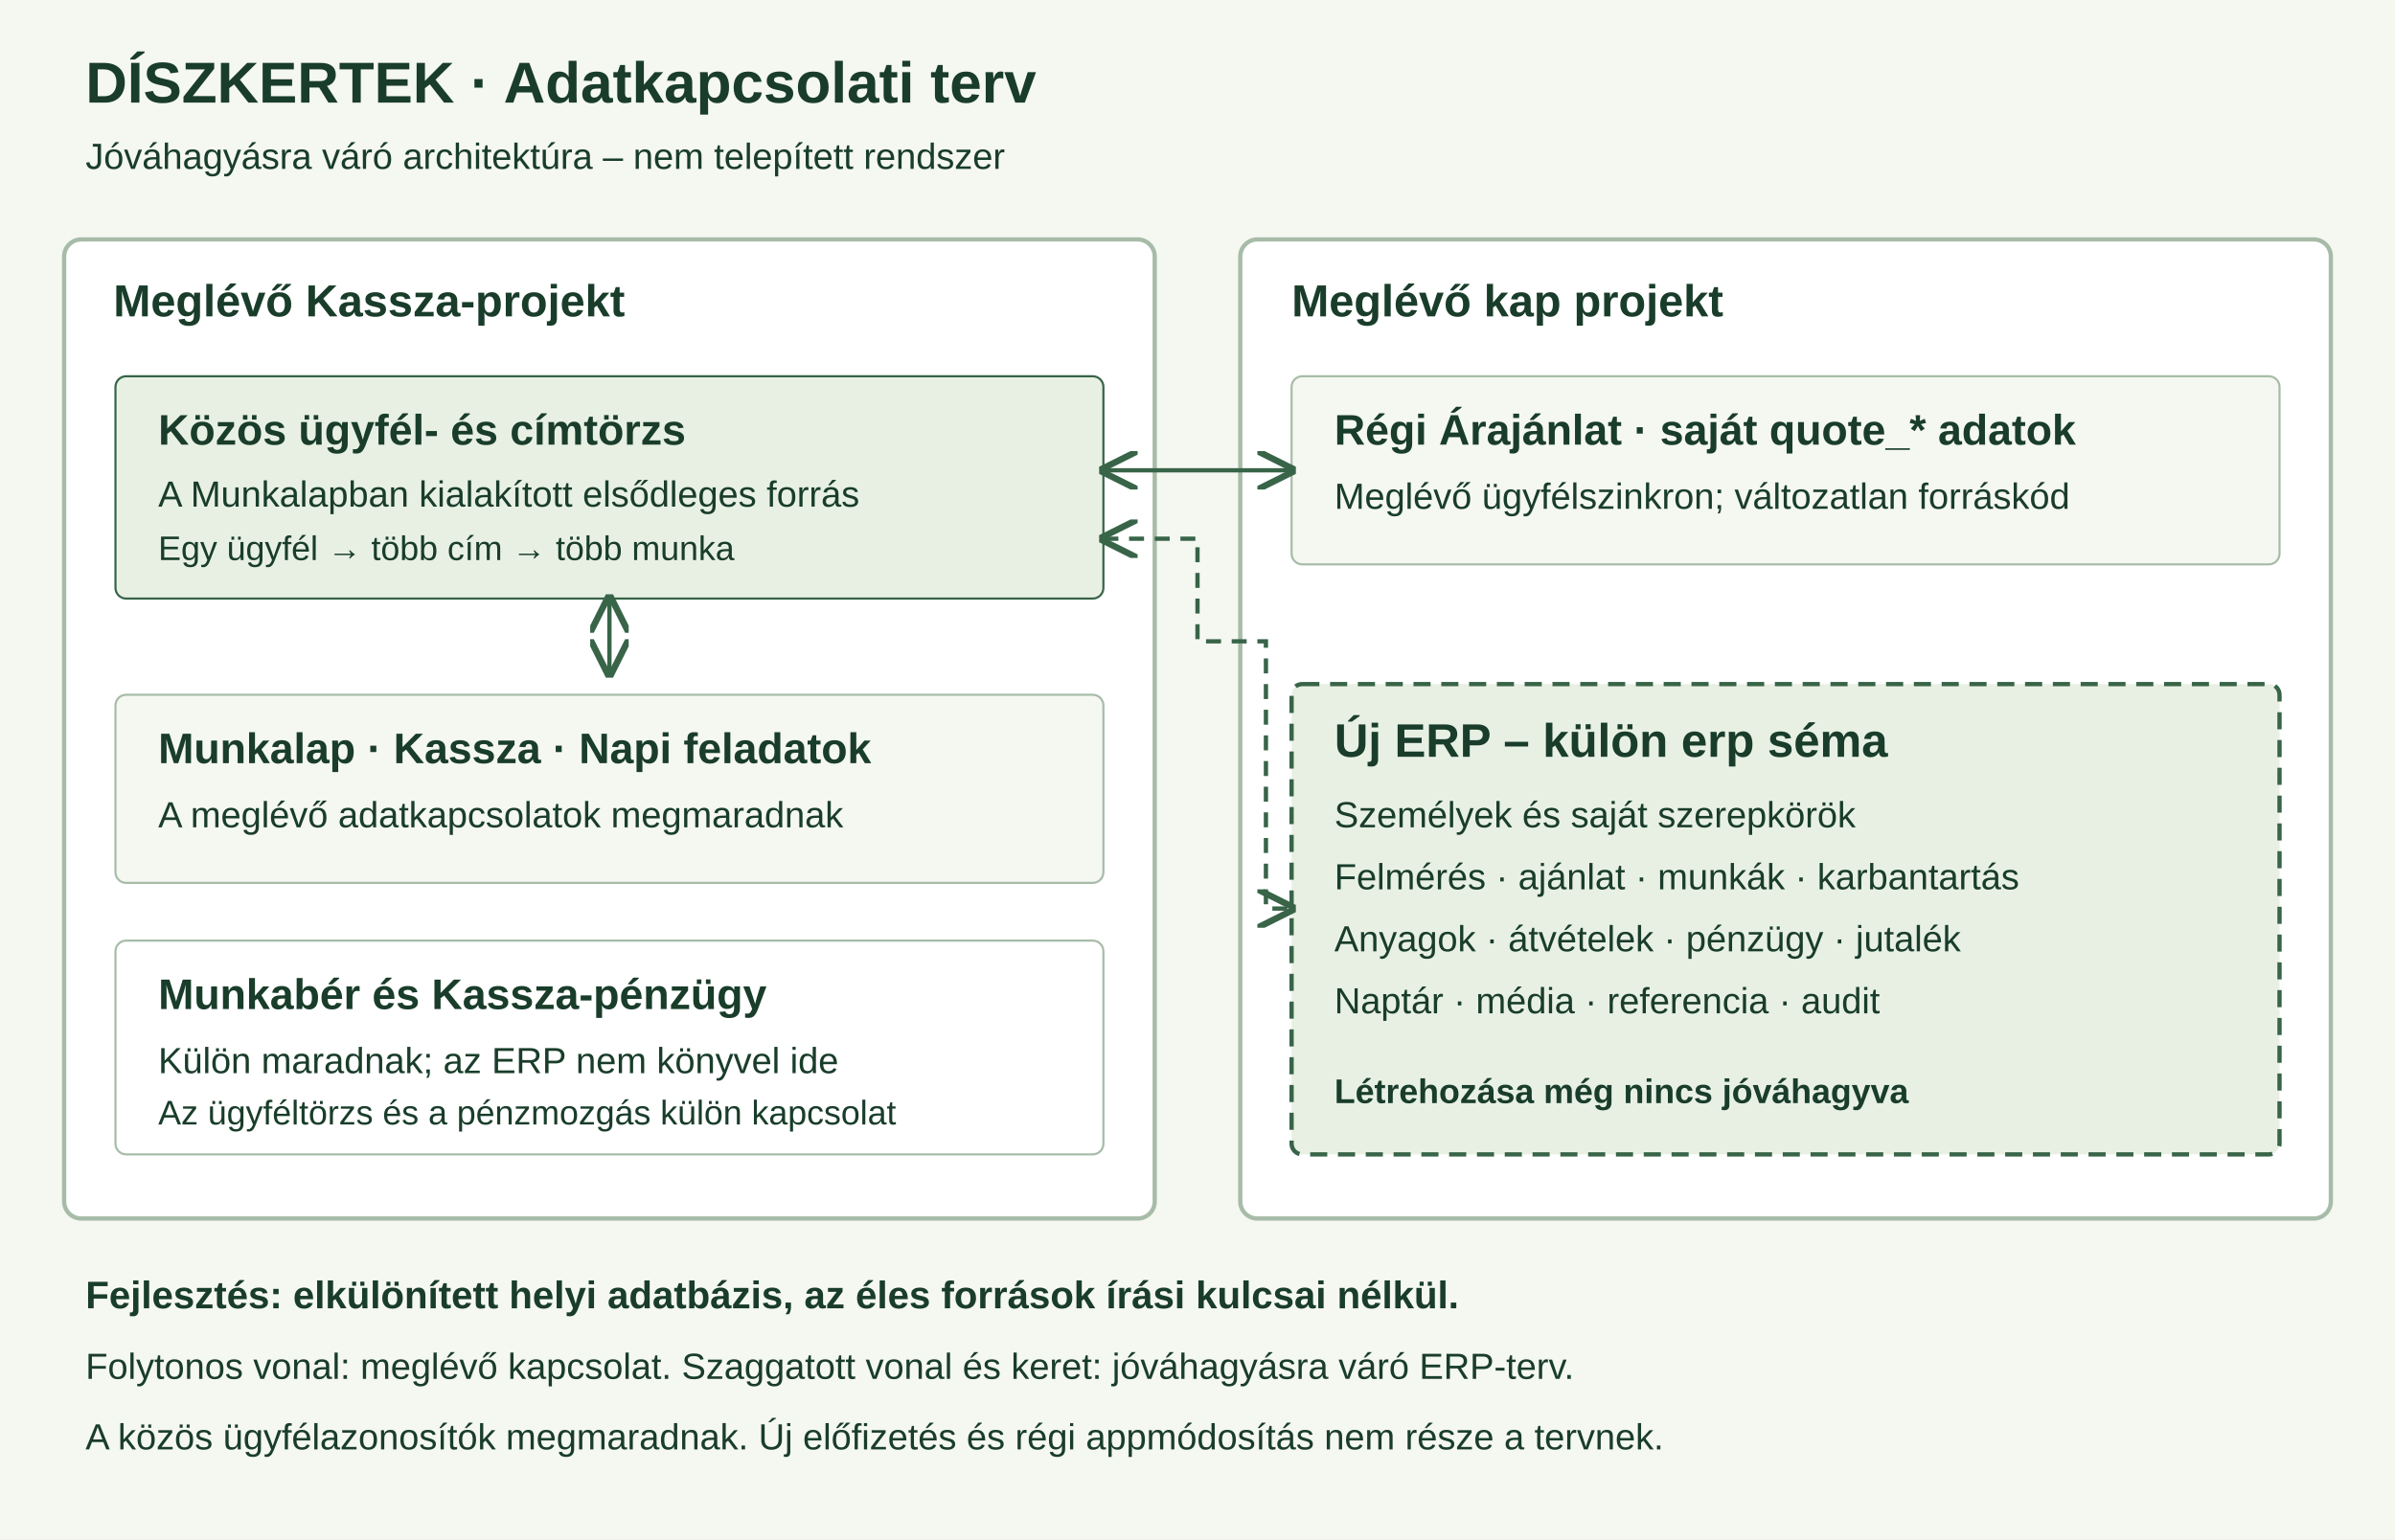
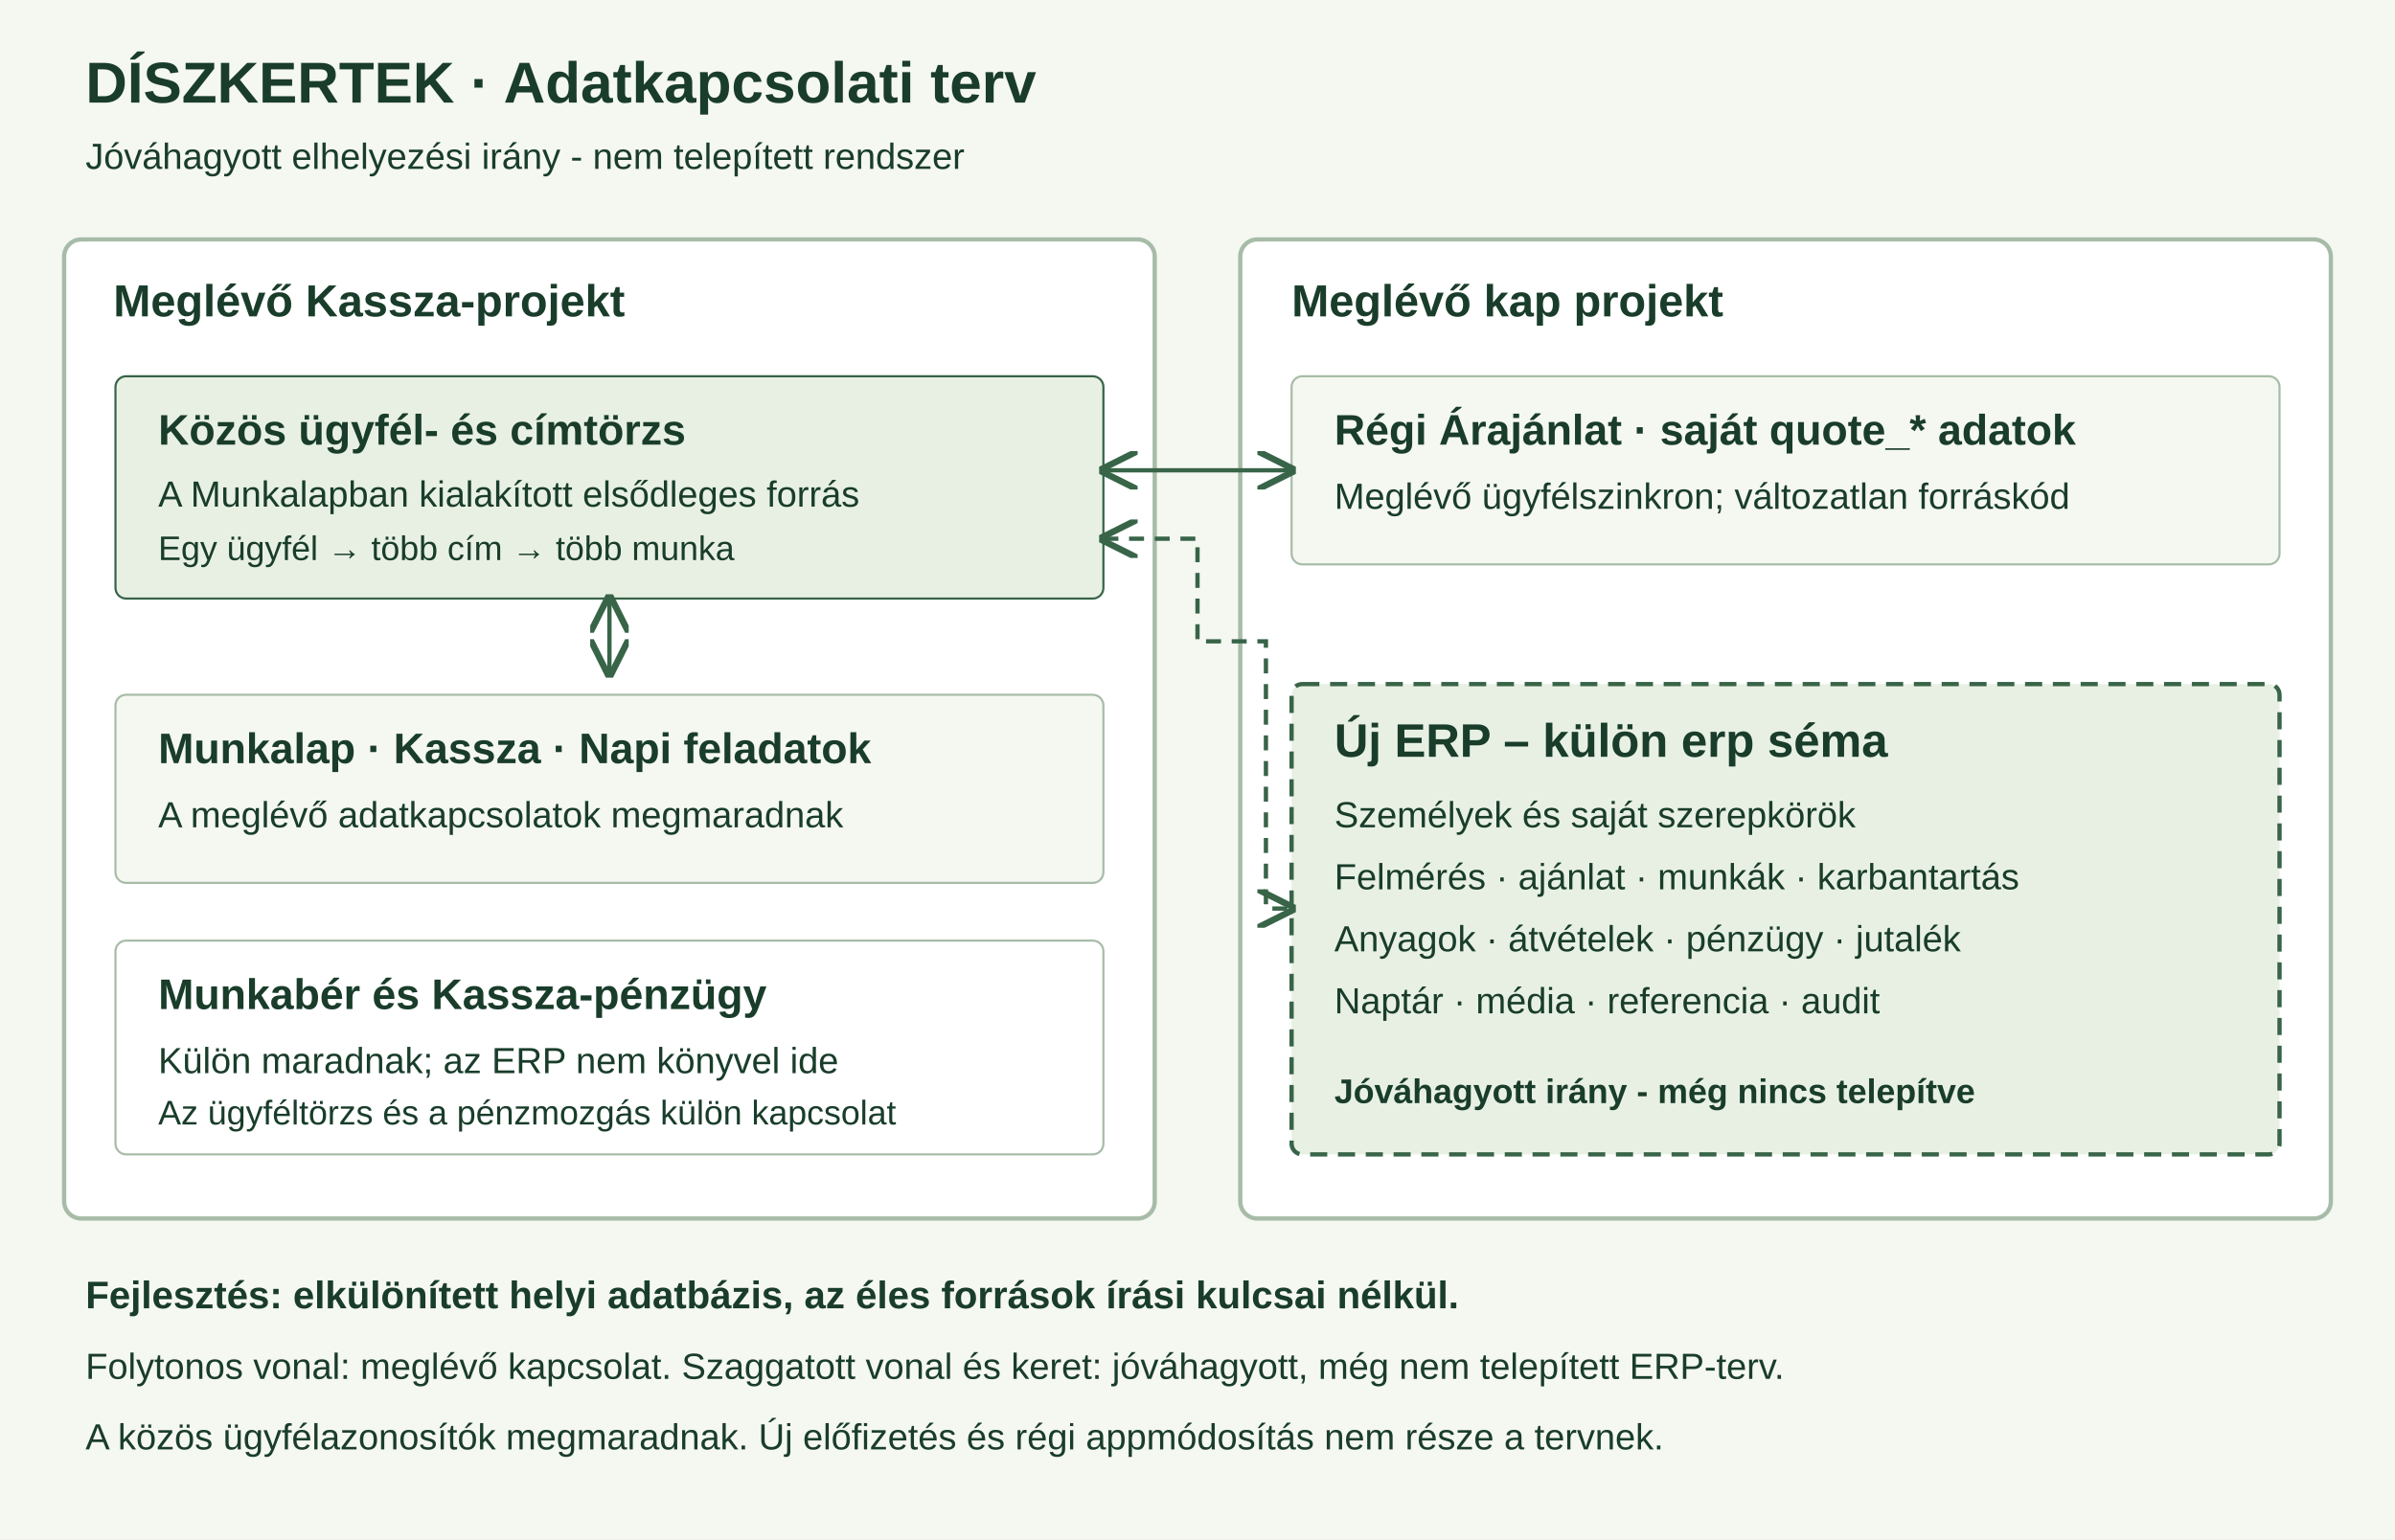
<svg xmlns="http://www.w3.org/2000/svg" width="1120" height="720" viewBox="0 0 1120 720" role="img" aria-labelledby="title desc">
  <defs>
    <marker id="arrow" markerWidth="9" markerHeight="9" refX="8" refY="4.5" orient="auto-start-reverse">
      <path d="M0 0L9 4.5L0 9" fill="none" stroke="#386448" stroke-width="1.5" />
    </marker>
  </defs>
  <rect width="1120" height="720" fill="#f5f7f1" />
  <g font-family="Arial, sans-serif" fill="#193d2a">
    <text x="40" y="48" font-size="27" font-weight="700">DÍSZKERTEK · Adatkapcsolati terv</text>
-     <text x="40" y="79" font-size="17">Jóváhagyásra váró architektúra – nem telepített rendszer</text>
+     <text x="40" y="79" font-size="17">Jóváhagyott elhelyezési irány - nem telepített rendszer</text>
    <rect x="30" y="112" width="510" height="458" rx="8" fill="#fff" stroke="#a7bca8" stroke-width="2" />
    <text x="53" y="148" font-size="21" font-weight="700">Meglévő Kassza-projekt</text>
    <rect x="54" y="176" width="462" height="104" rx="5" fill="#e8f0e4" stroke="#386448" />
    <text x="74" y="208" font-size="20" font-weight="700">Közös ügyfél- és címtörzs</text>
    <text x="74" y="237" font-size="17">A Munkalapban kialakított elsődleges forrás</text>
    <text x="74" y="262" font-size="16">Egy ügyfél → több cím → több munka</text>
    <path d="M285 280V315" fill="none" stroke="#386448" stroke-width="2" marker-start="url(#arrow)" marker-end="url(#arrow)" />
    <rect x="54" y="325" width="462" height="88" rx="5" fill="#f5f7f1" stroke="#a7bca8" />
    <text x="74" y="357" font-size="20" font-weight="700">Munkalap · Kassza · Napi feladatok</text>
    <text x="74" y="387" font-size="17">A meglévő adatkapcsolatok megmaradnak</text>
    <rect x="54" y="440" width="462" height="100" rx="5" fill="#fff" stroke="#a7bca8" />
    <text x="74" y="472" font-size="20" font-weight="700">Munkabér és Kassza-pénzügy</text>
    <text x="74" y="502" font-size="17">Külön maradnak; az ERP nem könyvel ide</text>
    <text x="74" y="526" font-size="16">Az ügyféltörzs és a pénzmozgás külön kapcsolat</text>
    <rect x="580" y="112" width="510" height="458" rx="8" fill="#fff" stroke="#a7bca8" stroke-width="2" />
    <text x="604" y="148" font-size="21" font-weight="700">Meglévő kap projekt</text>
    <rect x="604" y="176" width="462" height="88" rx="5" fill="#f5f7f1" stroke="#a7bca8" />
    <text x="624" y="208" font-size="20" font-weight="700">Régi Árajánlat · saját quote_* adatok</text>
    <text x="624" y="238" font-size="17">Meglévő ügyfélszinkron; változatlan forráskód</text>
    <path d="M516 220H604" fill="none" stroke="#386448" stroke-width="2" marker-start="url(#arrow)" marker-end="url(#arrow)" />
    <rect x="604" y="320" width="462" height="220" rx="5" fill="#e8f0e4" stroke="#386448" stroke-width="2" stroke-dasharray="8 5" />
    <text x="624" y="354" font-size="22" font-weight="700">Új ERP – külön erp séma</text>
    <text x="624" y="387" font-size="17">Személyek és saját szerepkörök</text>
    <text x="624" y="416" font-size="17">Felmérés · ajánlat · munkák · karbantartás</text>
    <text x="624" y="445" font-size="17">Anyagok · átvételek · pénzügy · jutalék</text>
    <text x="624" y="474" font-size="17">Naptár · média · referencia · audit</text>
-     <text x="624" y="516" font-size="16" font-weight="700">Létrehozása még nincs jóváhagyva</text>
+     <text x="624" y="516" font-size="16" font-weight="700">Jóváhagyott irány - még nincs telepítve</text>
    <path d="M516 252H560V300H592V425H604" fill="none" stroke="#386448" stroke-width="2" stroke-dasharray="7 5" marker-start="url(#arrow)" marker-end="url(#arrow)" />
    <text x="40" y="612" font-size="18" font-weight="700">Fejlesztés: elkülönített helyi adatbázis, az éles források írási kulcsai nélkül.</text>
-     <text x="40" y="645" font-size="17">Folytonos vonal: meglévő kapcsolat. Szaggatott vonal és keret: jóváhagyásra váró ERP-terv.</text>
+     <text x="40" y="645" font-size="17">Folytonos vonal: meglévő kapcsolat. Szaggatott vonal és keret: jóváhagyott, még nem telepített ERP-terv.</text>
    <text x="40" y="678" font-size="17">A közös ügyfélazonosítók megmaradnak. Új előfizetés és régi appmódosítás nem része a tervnek.</text>
  </g>
</svg>
